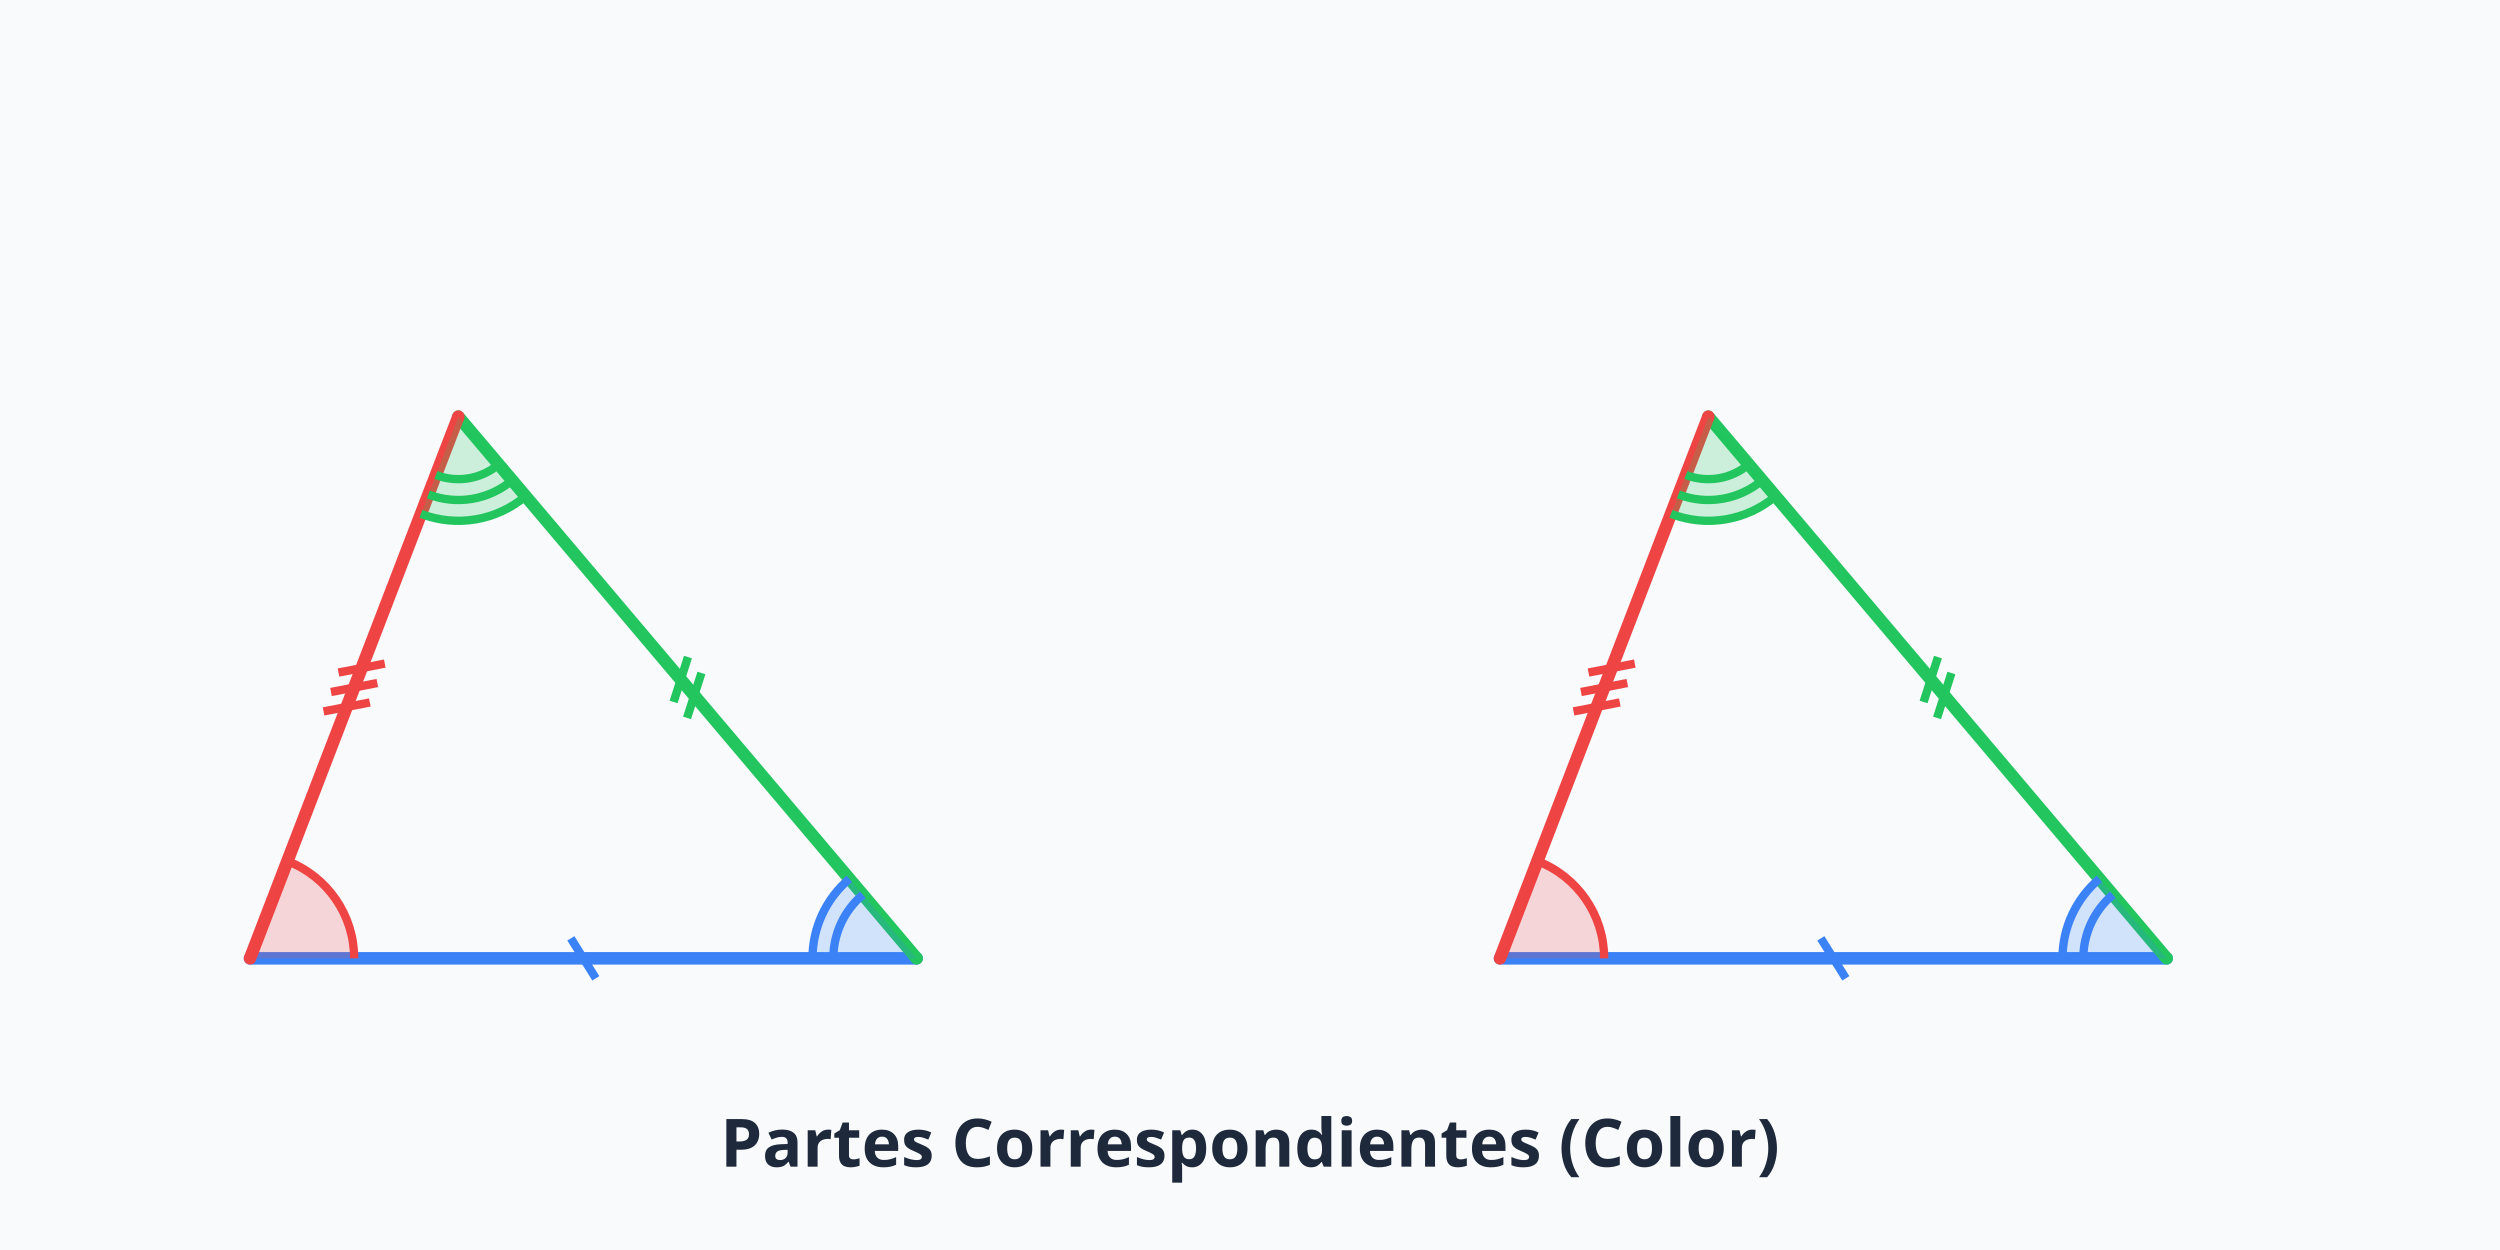
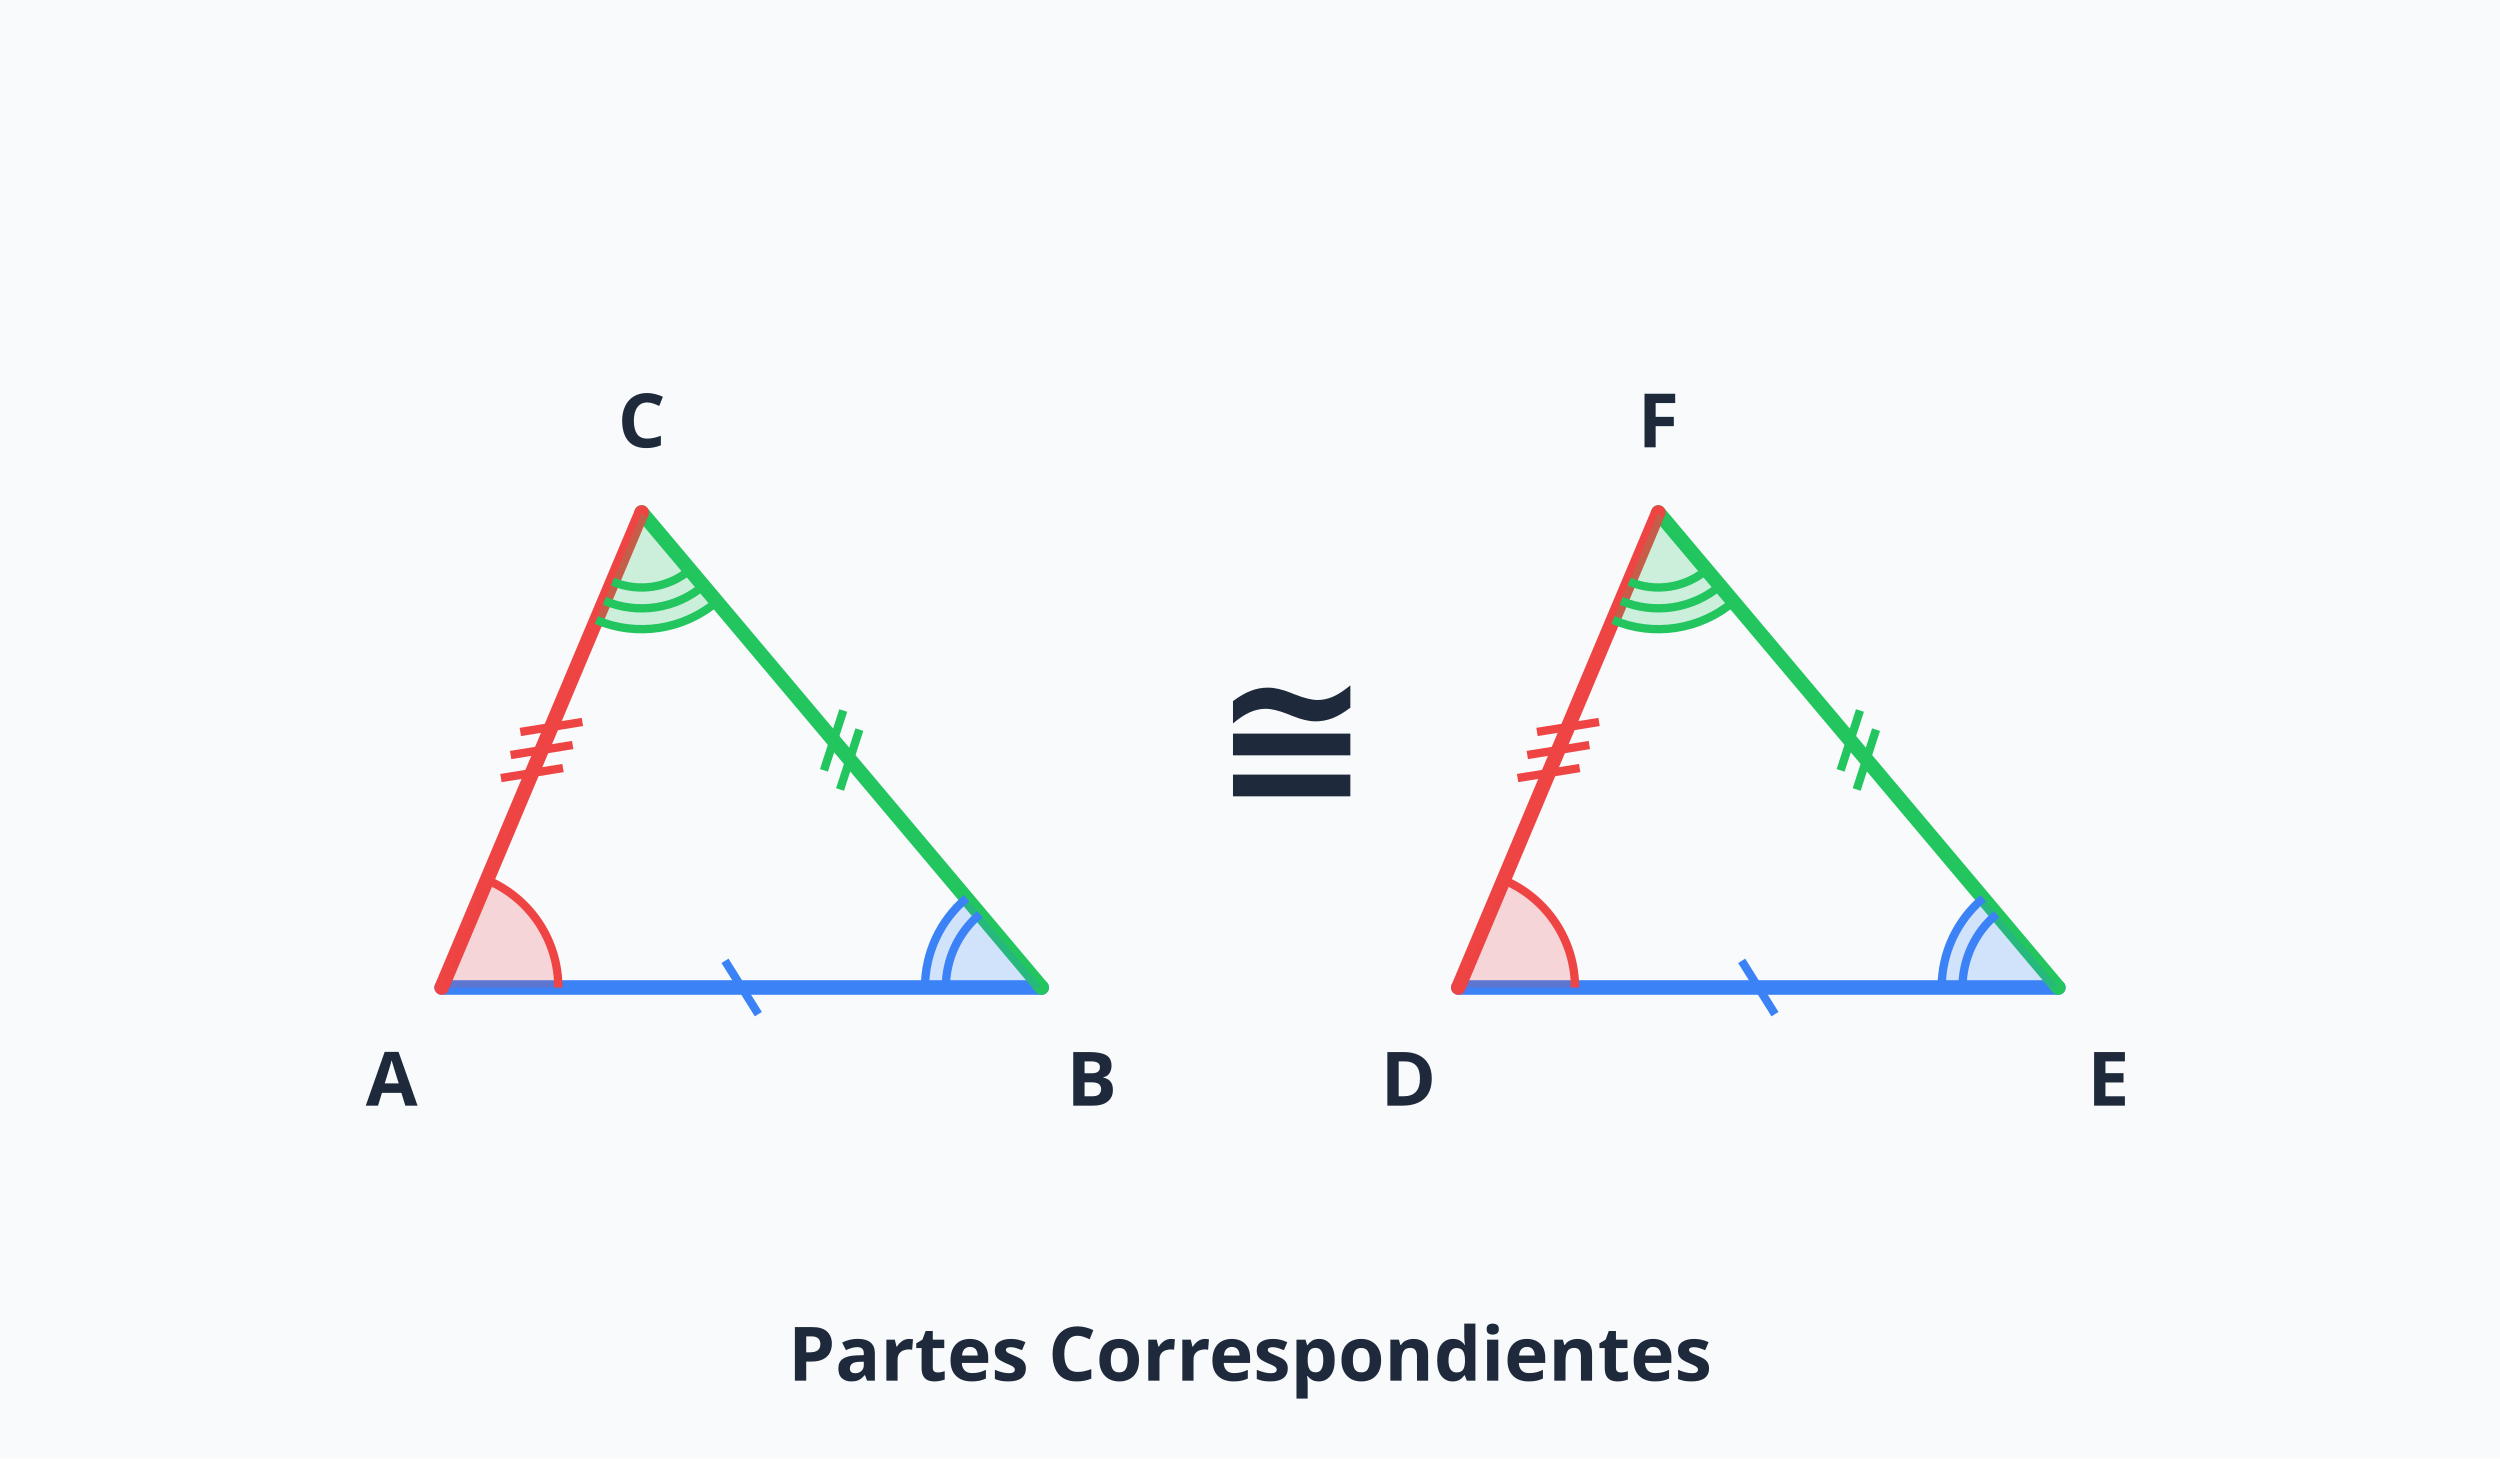
- <svg xmlns="http://www.w3.org/2000/svg" viewBox="0 0 600 300">
-   <rect width="600" height="300" fill="#f8fafc" />
-   <line x1="60" y1="230" x2="220" y2="230" stroke="#3b82f6" stroke-width="3" stroke-linecap="round" />
-   <line x1="220" y1="230" x2="110" y2="100" stroke="#22c55e" stroke-width="3" stroke-linecap="round" />
-   <line x1="110" y1="100" x2="60" y2="230" stroke="#ef4444" stroke-width="3" stroke-linecap="round" />
-   <line x1="360" y1="230" x2="520" y2="230" stroke="#3b82f6" stroke-width="3" stroke-linecap="round" />
-   <line x1="520" y1="230" x2="410" y2="100" stroke="#22c55e" stroke-width="3" stroke-linecap="round" />
-   <line x1="410" y1="100" x2="360" y2="230" stroke="#ef4444" stroke-width="3" stroke-linecap="round" />
-   <line x1="137.00" y1="225.20" x2="143.00" y2="234.80" stroke="#3b82f6" stroke-width="2" />
-   <line x1="164.89" y1="172.30" x2="168.34" y2="161.52" stroke="#22c55e" stroke-width="2" />
-   <line x1="161.66" y1="168.48" x2="165.11" y2="157.70" stroke="#22c55e" stroke-width="2" />
-   <line x1="92.35" y1="159.26" x2="81.24" y2="161.41" stroke="#ef4444" stroke-width="2" />
-   <line x1="90.56" y1="163.92" x2="79.44" y2="166.08" stroke="#ef4444" stroke-width="2" />
-   <line x1="88.76" y1="168.59" x2="77.65" y2="170.74" stroke="#ef4444" stroke-width="2" />
-   <line x1="437.00" y1="225.20" x2="443.00" y2="234.80" stroke="#3b82f6" stroke-width="2" />
-   <line x1="464.89" y1="172.30" x2="468.34" y2="161.52" stroke="#22c55e" stroke-width="2" />
-   <line x1="461.66" y1="168.48" x2="465.11" y2="157.70" stroke="#22c55e" stroke-width="2" />
-   <line x1="392.35" y1="159.26" x2="381.24" y2="161.41" stroke="#ef4444" stroke-width="2" />
-   <line x1="390.56" y1="163.92" x2="379.44" y2="166.08" stroke="#ef4444" stroke-width="2" />
-   <line x1="388.76" y1="168.59" x2="377.65" y2="170.74" stroke="#ef4444" stroke-width="2" />
-   <path d="M 60 230 L 68.97 206.67 A 25 25 0 0 1 85.00 230.00 Z" fill="#ef4444" fill-opacity="0.2" stroke="none" />
-   <path d="M 68.97 206.67 A 25 25 0 0 1 85.00 230.00" fill="none" stroke="#ef4444" stroke-width="2" />
-   <path d="M 220 230 L 195.00 230.00 A 25 25 0 0 1 203.85 210.92 Z" fill="#3b82f6" fill-opacity="0.2" stroke="none" />
-   <path d="M 195.00 230.00 A 25 25 0 0 1 203.85 210.92" fill="none" stroke="#3b82f6" stroke-width="2" />
-   <path d="M 200.00 230.00 A 20 20 0 0 1 207.08 214.73" fill="none" stroke="#3b82f6" stroke-width="2" />
-   <path d="M 110 100 L 126.15 119.08 A 25 25 0 0 1 101.03 123.33 Z" fill="#22c55e" fill-opacity="0.2" stroke="none" />
-   <path d="M 126.15 119.08 A 25 25 0 0 1 101.03 123.33" fill="none" stroke="#22c55e" stroke-width="2" />
-   <path d="M 122.92 115.27 A 20 20 0 0 1 102.82 118.67" fill="none" stroke="#22c55e" stroke-width="2" />
-   <path d="M 119.69 111.45 A 15 15 0 0 1 104.62 114.00" fill="none" stroke="#22c55e" stroke-width="2" />
-   <path d="M 360 230 L 368.97 206.67 A 25 25 0 0 1 385.00 230.00 Z" fill="#ef4444" fill-opacity="0.2" stroke="none" />
-   <path d="M 368.97 206.67 A 25 25 0 0 1 385.00 230.00" fill="none" stroke="#ef4444" stroke-width="2" />
-   <path d="M 520 230 L 495.00 230.00 A 25 25 0 0 1 503.85 210.92 Z" fill="#3b82f6" fill-opacity="0.2" stroke="none" />
-   <path d="M 495.00 230.00 A 25 25 0 0 1 503.85 210.92" fill="none" stroke="#3b82f6" stroke-width="2" />
-   <path d="M 500.00 230.00 A 20 20 0 0 1 507.08 214.73" fill="none" stroke="#3b82f6" stroke-width="2" />
-   <path d="M 410 100 L 426.15 119.08 A 25 25 0 0 1 401.03 123.33 Z" fill="#22c55e" fill-opacity="0.2" stroke="none" />
-   <path d="M 426.15 119.08 A 25 25 0 0 1 401.03 123.33" fill="none" stroke="#22c55e" stroke-width="2" />
-   <path d="M 422.92 115.27 A 20 20 0 0 1 402.82 118.67" fill="none" stroke="#22c55e" stroke-width="2" />
-   <path d="M 419.69 111.45 A 15 15 0 0 1 404.62 114.00" fill="none" stroke="#22c55e" stroke-width="2" />
-   <text x="300" y="280" font-family="sans-serif" font-size="16" font-weight="bold" fill="#1e293b" text-anchor="middle">Partes Correspondientes (Color)</text>
+ <svg xmlns="http://www.w3.org/2000/svg" viewBox="0 0 600 350">
+   <rect width="600" height="350" fill="#f8fafc" />
+   <line x1="106.00" y1="237.00" x2="250.00" y2="237.00" stroke="#3b82f6" stroke-width="3.5" stroke-linecap="round" />
+   <line x1="250.00" y1="237.00" x2="154.00" y2="123.00" stroke="#22c55e" stroke-width="3.5" stroke-linecap="round" />
+   <line x1="154.00" y1="123.00" x2="106.00" y2="237.00" stroke="#ef4444" stroke-width="3.5" stroke-linecap="round" />
+   <line x1="350.00" y1="237.00" x2="494.00" y2="237.00" stroke="#3b82f6" stroke-width="3.5" stroke-linecap="round" />
+   <line x1="494.00" y1="237.00" x2="398.00" y2="123.00" stroke="#22c55e" stroke-width="3.5" stroke-linecap="round" />
+   <line x1="398.00" y1="123.00" x2="350.00" y2="237.00" stroke="#ef4444" stroke-width="3.5" stroke-linecap="round" />
+   <line x1="174.00" y1="230.60" x2="182.00" y2="243.40" stroke="#3b82f6" stroke-width="2" />
+   <line x1="201.61" y1="189.48" x2="206.25" y2="175.11" stroke="#22c55e" stroke-width="2" />
+   <line x1="197.75" y1="184.89" x2="202.39" y2="170.52" stroke="#22c55e" stroke-width="2" />
+   <line x1="139.78" y1="173.27" x2="124.88" y2="175.67" stroke="#ef4444" stroke-width="2" />
+   <line x1="137.45" y1="178.80" x2="122.55" y2="181.20" stroke="#ef4444" stroke-width="2" />
+   <line x1="135.12" y1="184.33" x2="120.22" y2="186.73" stroke="#ef4444" stroke-width="2" />
+   <line x1="418.00" y1="230.60" x2="426.00" y2="243.40" stroke="#3b82f6" stroke-width="2" />
+   <line x1="445.61" y1="189.48" x2="450.25" y2="175.11" stroke="#22c55e" stroke-width="2" />
+   <line x1="441.75" y1="184.89" x2="446.39" y2="170.52" stroke="#22c55e" stroke-width="2" />
+   <line x1="383.78" y1="173.27" x2="368.88" y2="175.67" stroke="#ef4444" stroke-width="2" />
+   <line x1="381.45" y1="178.80" x2="366.55" y2="181.20" stroke="#ef4444" stroke-width="2" />
+   <line x1="379.12" y1="184.33" x2="364.22" y2="186.73" stroke="#ef4444" stroke-width="2" />
+   <path d="M 106.00 237.00 L 116.87 211.19 A 28 28 0 0 1 134.00 237.00 Z" fill="#ef4444" fill-opacity="0.2" stroke="none" />
+   <path d="M 116.87 211.19 A 28 28 0 0 1 134.00 237.00" fill="none" stroke="#ef4444" stroke-width="2" />
+   <path d="M 250.00 237.00 L 222.00 237.00 A 28 28 0 0 1 231.96 215.58 Z" fill="#3b82f6" fill-opacity="0.2" stroke="none" />
+   <path d="M 222.00 237.00 A 28 28 0 0 1 231.96 215.58" fill="none" stroke="#3b82f6" stroke-width="2" />
+   <path d="M 227.00 237.00 A 23 23 0 0 1 235.18 219.41" fill="none" stroke="#3b82f6" stroke-width="2" />
+   <path d="M 154.00 123.00 L 172.04 144.42 A 28 28 0 0 1 143.13 148.81 Z" fill="#22c55e" fill-opacity="0.2" stroke="none" />
+   <path d="M 172.04 144.42 A 28 28 0 0 1 143.13 148.81" fill="none" stroke="#22c55e" stroke-width="2" />
+   <path d="M 168.82 140.59 A 23 23 0 0 1 145.07 144.20" fill="none" stroke="#22c55e" stroke-width="2" />
+   <path d="M 165.59 136.77 A 18 18 0 0 1 147.01 139.59" fill="none" stroke="#22c55e" stroke-width="2" />
+   <path d="M 350.00 237.00 L 360.87 211.19 A 28 28 0 0 1 378.00 237.00 Z" fill="#ef4444" fill-opacity="0.2" stroke="none" />
+   <path d="M 360.87 211.19 A 28 28 0 0 1 378.00 237.00" fill="none" stroke="#ef4444" stroke-width="2" />
+   <path d="M 494.00 237.00 L 466.00 237.00 A 28 28 0 0 1 475.96 215.58 Z" fill="#3b82f6" fill-opacity="0.2" stroke="none" />
+   <path d="M 466.00 237.00 A 28 28 0 0 1 475.96 215.58" fill="none" stroke="#3b82f6" stroke-width="2" />
+   <path d="M 471.00 237.00 A 23 23 0 0 1 479.18 219.41" fill="none" stroke="#3b82f6" stroke-width="2" />
+   <path d="M 398.00 123.00 L 416.04 144.42 A 28 28 0 0 1 387.13 148.81 Z" fill="#22c55e" fill-opacity="0.2" stroke="none" />
+   <path d="M 416.04 144.42 A 28 28 0 0 1 387.13 148.81" fill="none" stroke="#22c55e" stroke-width="2" />
+   <path d="M 412.82 140.59 A 23 23 0 0 1 389.07 144.20" fill="none" stroke="#22c55e" stroke-width="2" />
+   <path d="M 409.59 136.77 A 18 18 0 0 1 391.01 139.59" fill="none" stroke="#22c55e" stroke-width="2" />
+   <text x="94.00" y="259.00" font-family="sans-serif" font-size="18" font-weight="bold" fill="#1e293b" text-anchor="middle" dominant-baseline="middle">A</text>
+   <text x="262.00" y="259.00" font-family="sans-serif" font-size="18" font-weight="bold" fill="#1e293b" text-anchor="middle" dominant-baseline="middle">B</text>
+   <text x="154.00" y="101.00" font-family="sans-serif" font-size="18" font-weight="bold" fill="#1e293b" text-anchor="middle" dominant-baseline="middle">C</text>
+   <text x="338.00" y="259.00" font-family="sans-serif" font-size="18" font-weight="bold" fill="#1e293b" text-anchor="middle" dominant-baseline="middle">D</text>
+   <text x="506.00" y="259.00" font-family="sans-serif" font-size="18" font-weight="bold" fill="#1e293b" text-anchor="middle" dominant-baseline="middle">E</text>
+   <text x="398.00" y="101.00" font-family="sans-serif" font-size="18" font-weight="bold" fill="#1e293b" text-anchor="middle" dominant-baseline="middle">F</text>
+   <text x="310.00" y="180.00" font-family="sans-serif" font-size="45" font-weight="bold" fill="#1e293b" text-anchor="middle" dominant-baseline="middle">≅</text>
+   <text x="300.00" y="325.00" font-family="sans-serif" font-size="18" font-weight="bold" fill="#1e293b" text-anchor="middle" dominant-baseline="middle">Partes Correspondientes</text>
</svg>
